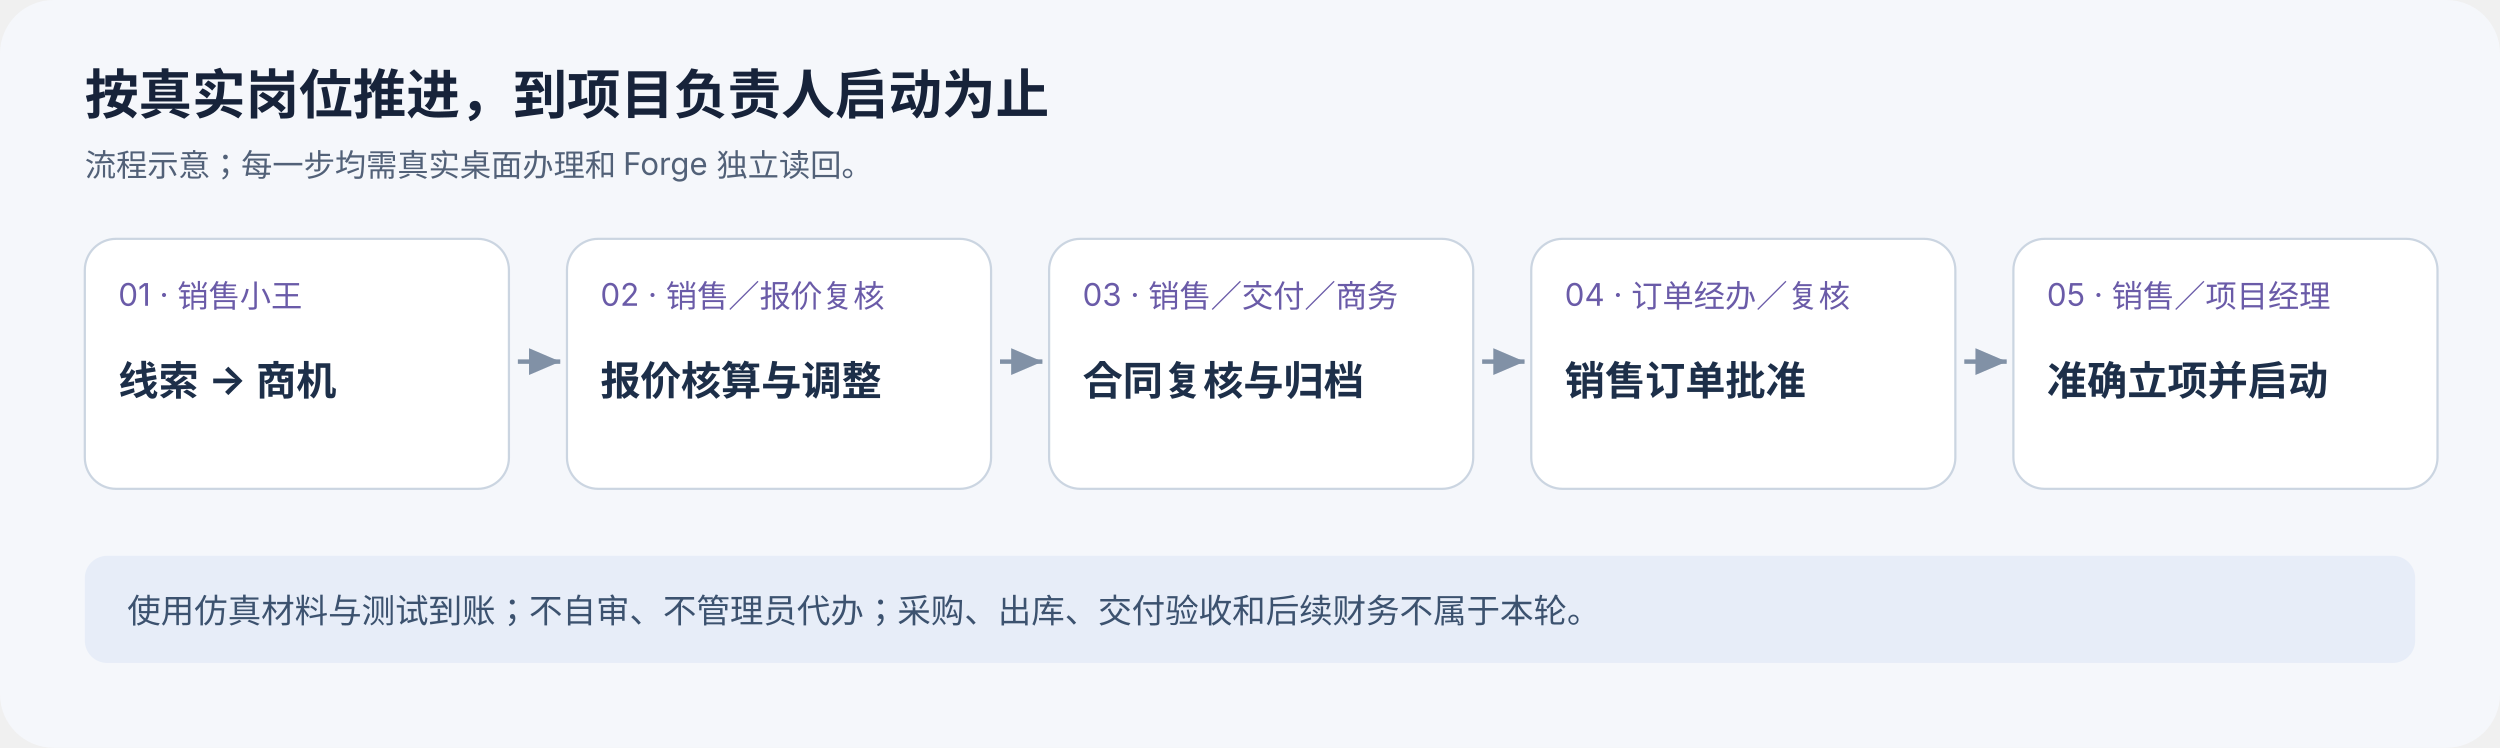
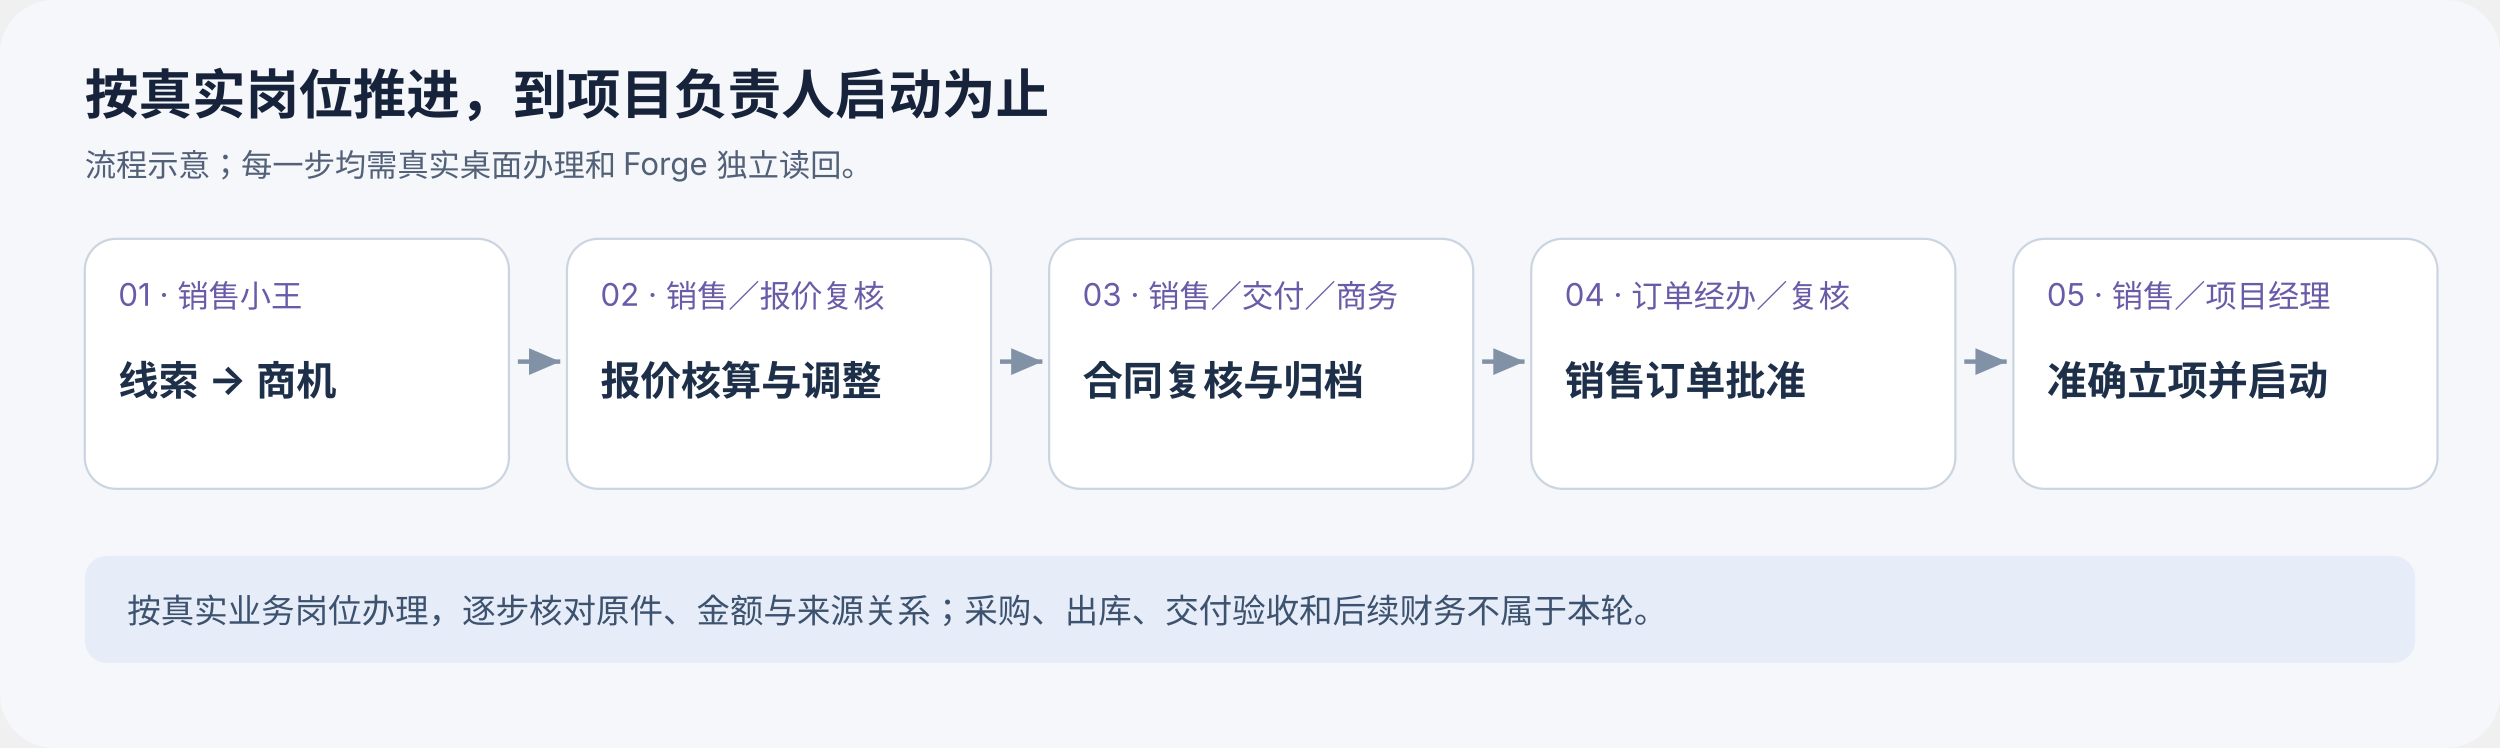
<svg xmlns="http://www.w3.org/2000/svg" width="1120" height="335" viewBox="0 0 1120 335" role="img" aria-labelledby="t d">
  <defs>
    <marker id="a" markerWidth="8" markerHeight="8" refX="7" refY="3" orient="auto">
      <path d="M0,0 L7,3 L0,6" fill="#8191a6" />
    </marker>
  </defs>
  <rect width="1120" height="335" rx="24" fill="#f5f7fb" />
  <g font-family="-apple-system,BlinkMacSystemFont,Segoe UI,Microsoft YaHei,sans-serif">
    <text x="38" y="51" font-size="24" font-weight="700" fill="#17233a">按真实岗位推进，到项目负责人启动为止</text>
    <text x="38" y="79" font-size="14" fill="#526178">流程示意；每一步均需真实桌面办理和 Forge 独立读回。</text>
    <rect x="38" y="107" width="190" height="112" rx="14" fill="white" stroke="#cbd5e1" />
    <text x="53" y="137" font-size="14" fill="#6a5ba8">01 · 销售小王</text>
    <text x="53" y="177" font-size="18" font-weight="700" fill="#1d2f49">线索 → 商机</text>
    <path d="M232,162 L251,162" stroke="#8191a6" stroke-width="2" marker-end="url(#a)" />
    <rect x="254" y="107" width="190" height="112" rx="14" fill="white" stroke="#cbd5e1" />
    <text x="269" y="137" font-size="14" fill="#6a5ba8">02 · 销售／报价复核</text>
    <text x="269" y="177" font-size="18" font-weight="700" fill="#1d2f49">报价核算与调整</text>
    <path d="M448,162 L467,162" stroke="#8191a6" stroke-width="2" marker-end="url(#a)" />
    <rect x="470" y="107" width="190" height="112" rx="14" fill="white" stroke="#cbd5e1" />
    <text x="485" y="137" font-size="14" fill="#6a5ba8">03 · 销售／交付／商务</text>
    <text x="485" y="177" font-size="18" font-weight="700" fill="#1d2f49">合同复核与归档</text>
    <path d="M664,162 L683,162" stroke="#8191a6" stroke-width="2" marker-end="url(#a)" />
    <rect x="686" y="107" width="190" height="112" rx="14" fill="white" stroke="#cbd5e1" />
    <text x="701" y="137" font-size="14" fill="#6a5ba8">04 · 订单经办／复核</text>
    <text x="701" y="177" font-size="18" font-weight="700" fill="#1d2f49">销售订单批准</text>
    <path d="M880,162 L899,162" stroke="#8191a6" stroke-width="2" marker-end="url(#a)" />
    <rect x="902" y="107" width="190" height="112" rx="14" fill="white" stroke="#cbd5e1" />
    <text x="917" y="137" font-size="14" fill="#6a5ba8">05 · 销售／项目经理</text>
    <text x="917" y="177" font-size="18" font-weight="700" fill="#1d2f49">准确立项并启动</text>
    <rect x="38" y="249" width="1044" height="48" rx="10" fill="#e7edf8" />
-     <text x="57" y="279" font-size="15" fill="#3c526f">使用仿真材料与测试到账；不自审、不管理员代办；采购、出库、交付验收和后续财务不属于本轮。</text>
+     <text x="57" y="279" font-size="15" fill="#3c526f">按真实业务岗位办理，逐步核对原件、金额与来源关系；采购、出库、交付验收和后续财务不属于本轮。</text>
  </g>
</svg>
